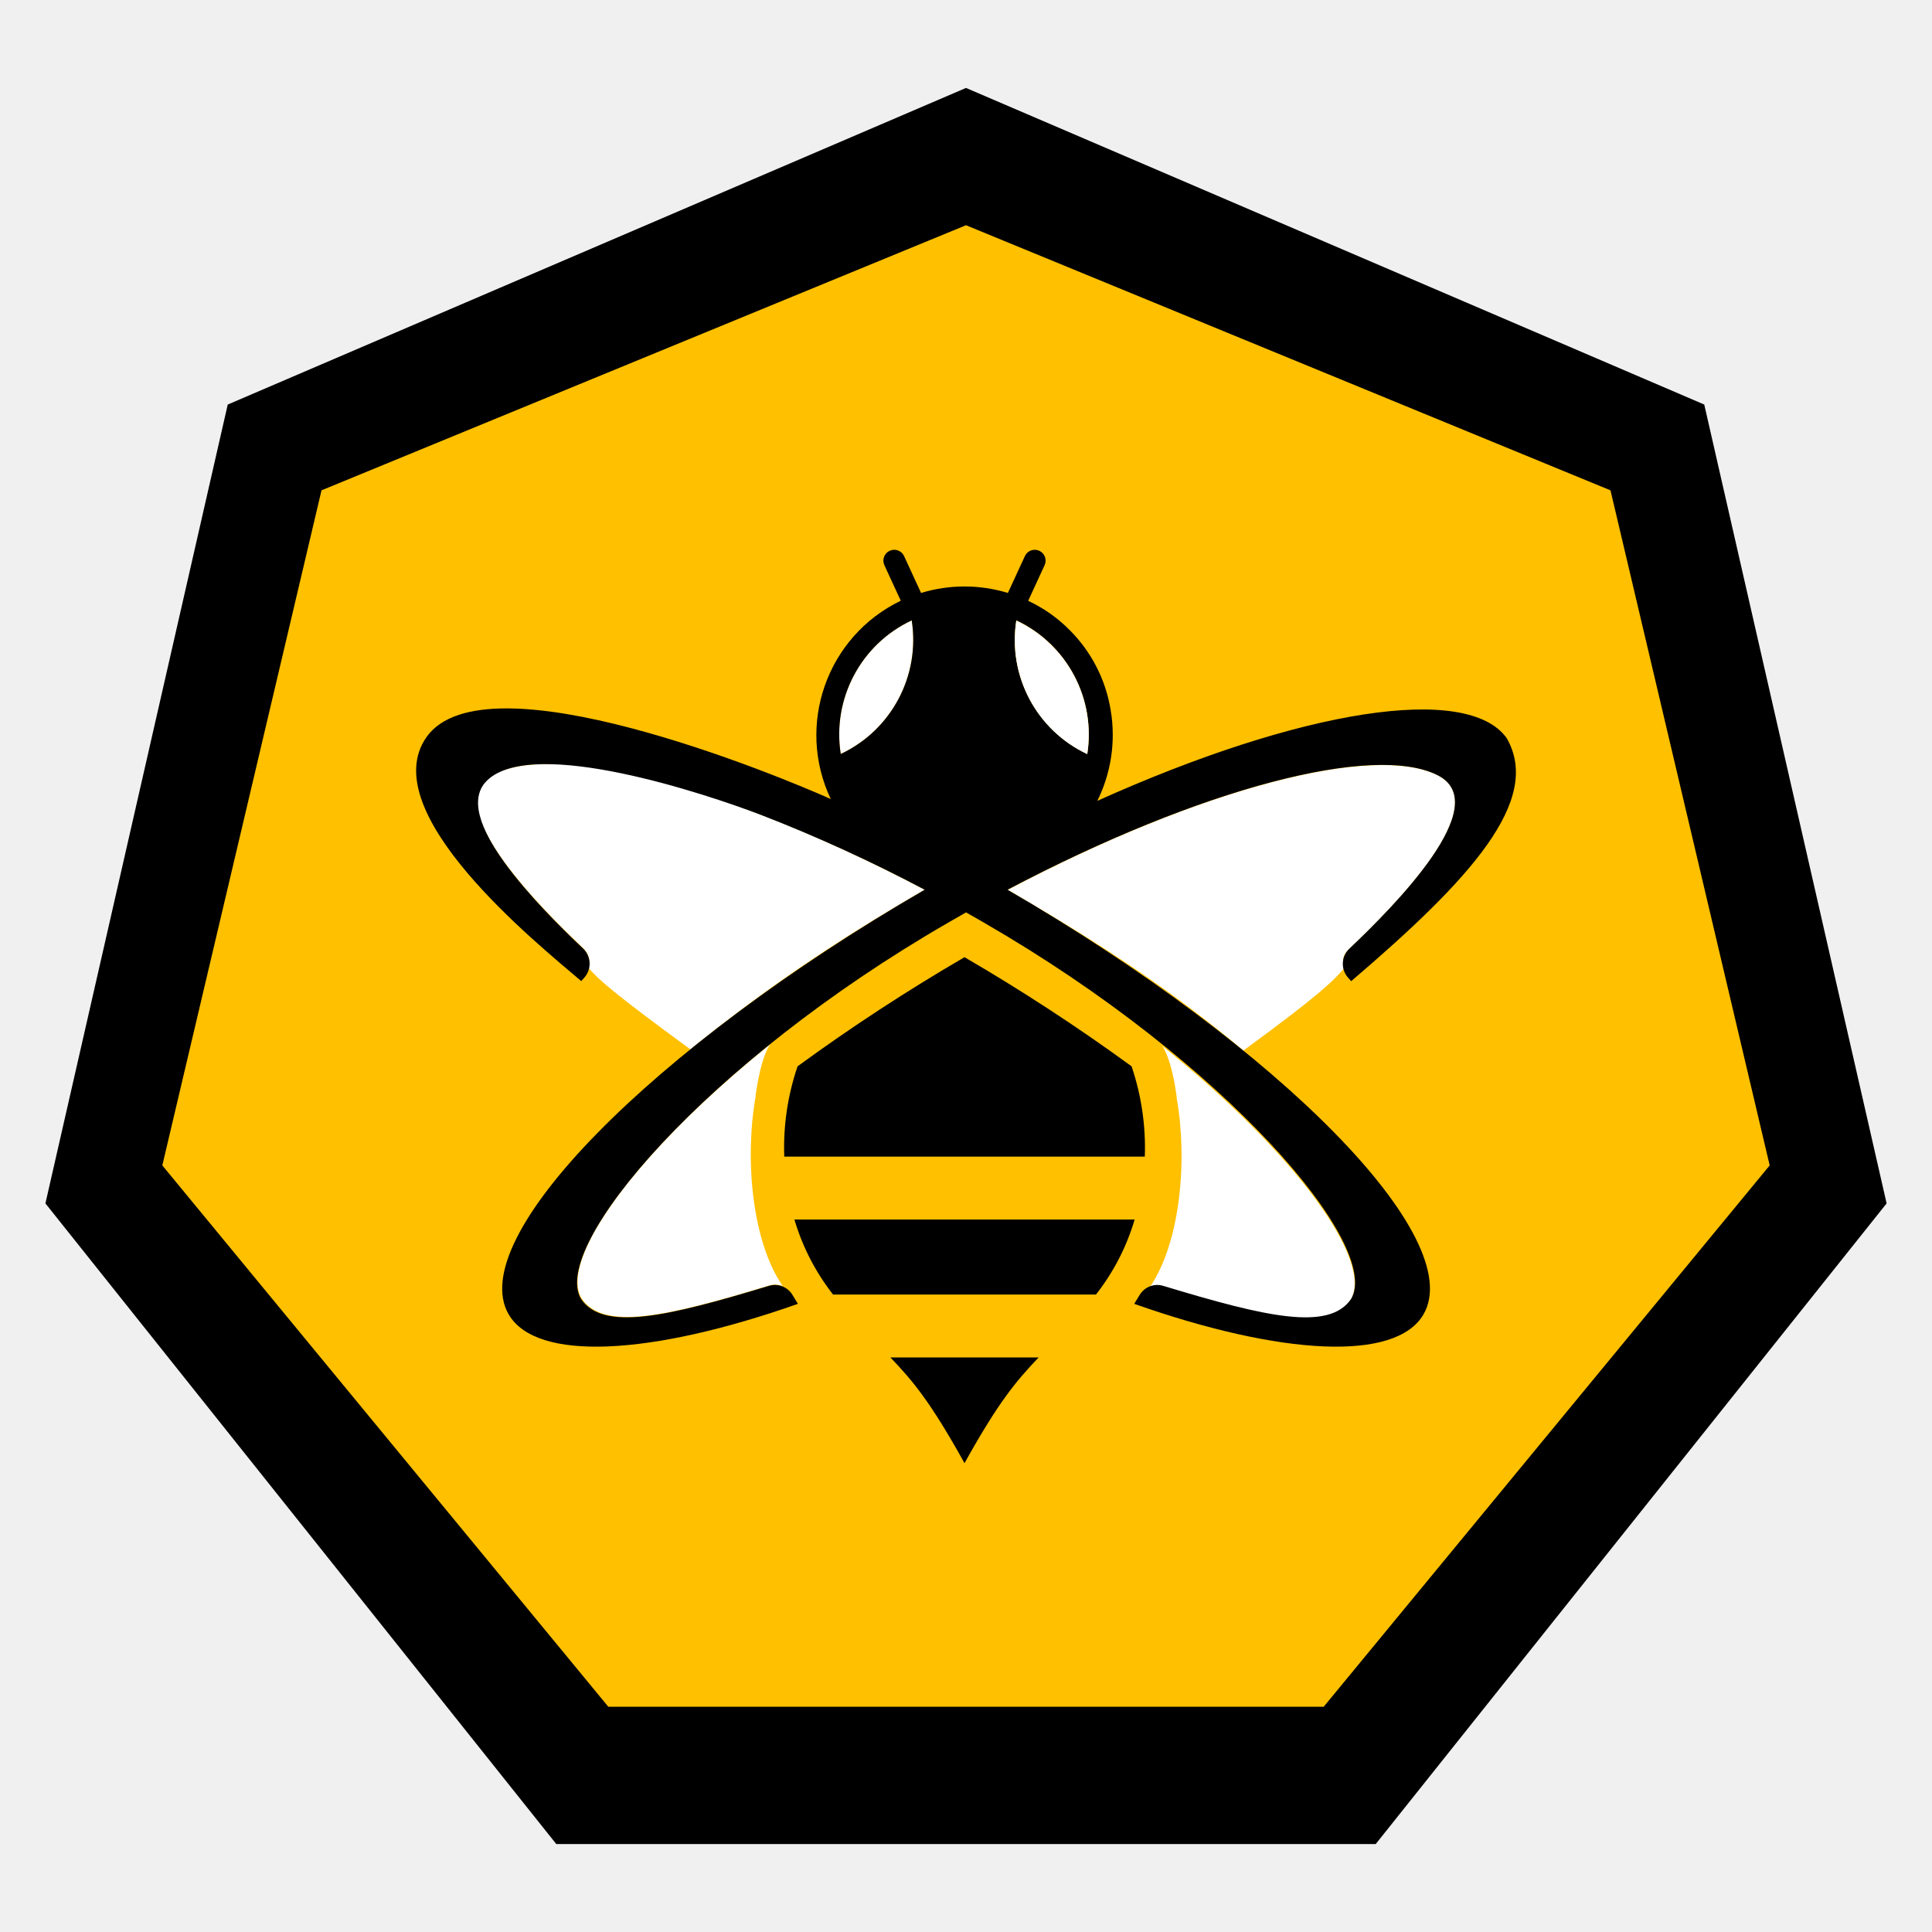
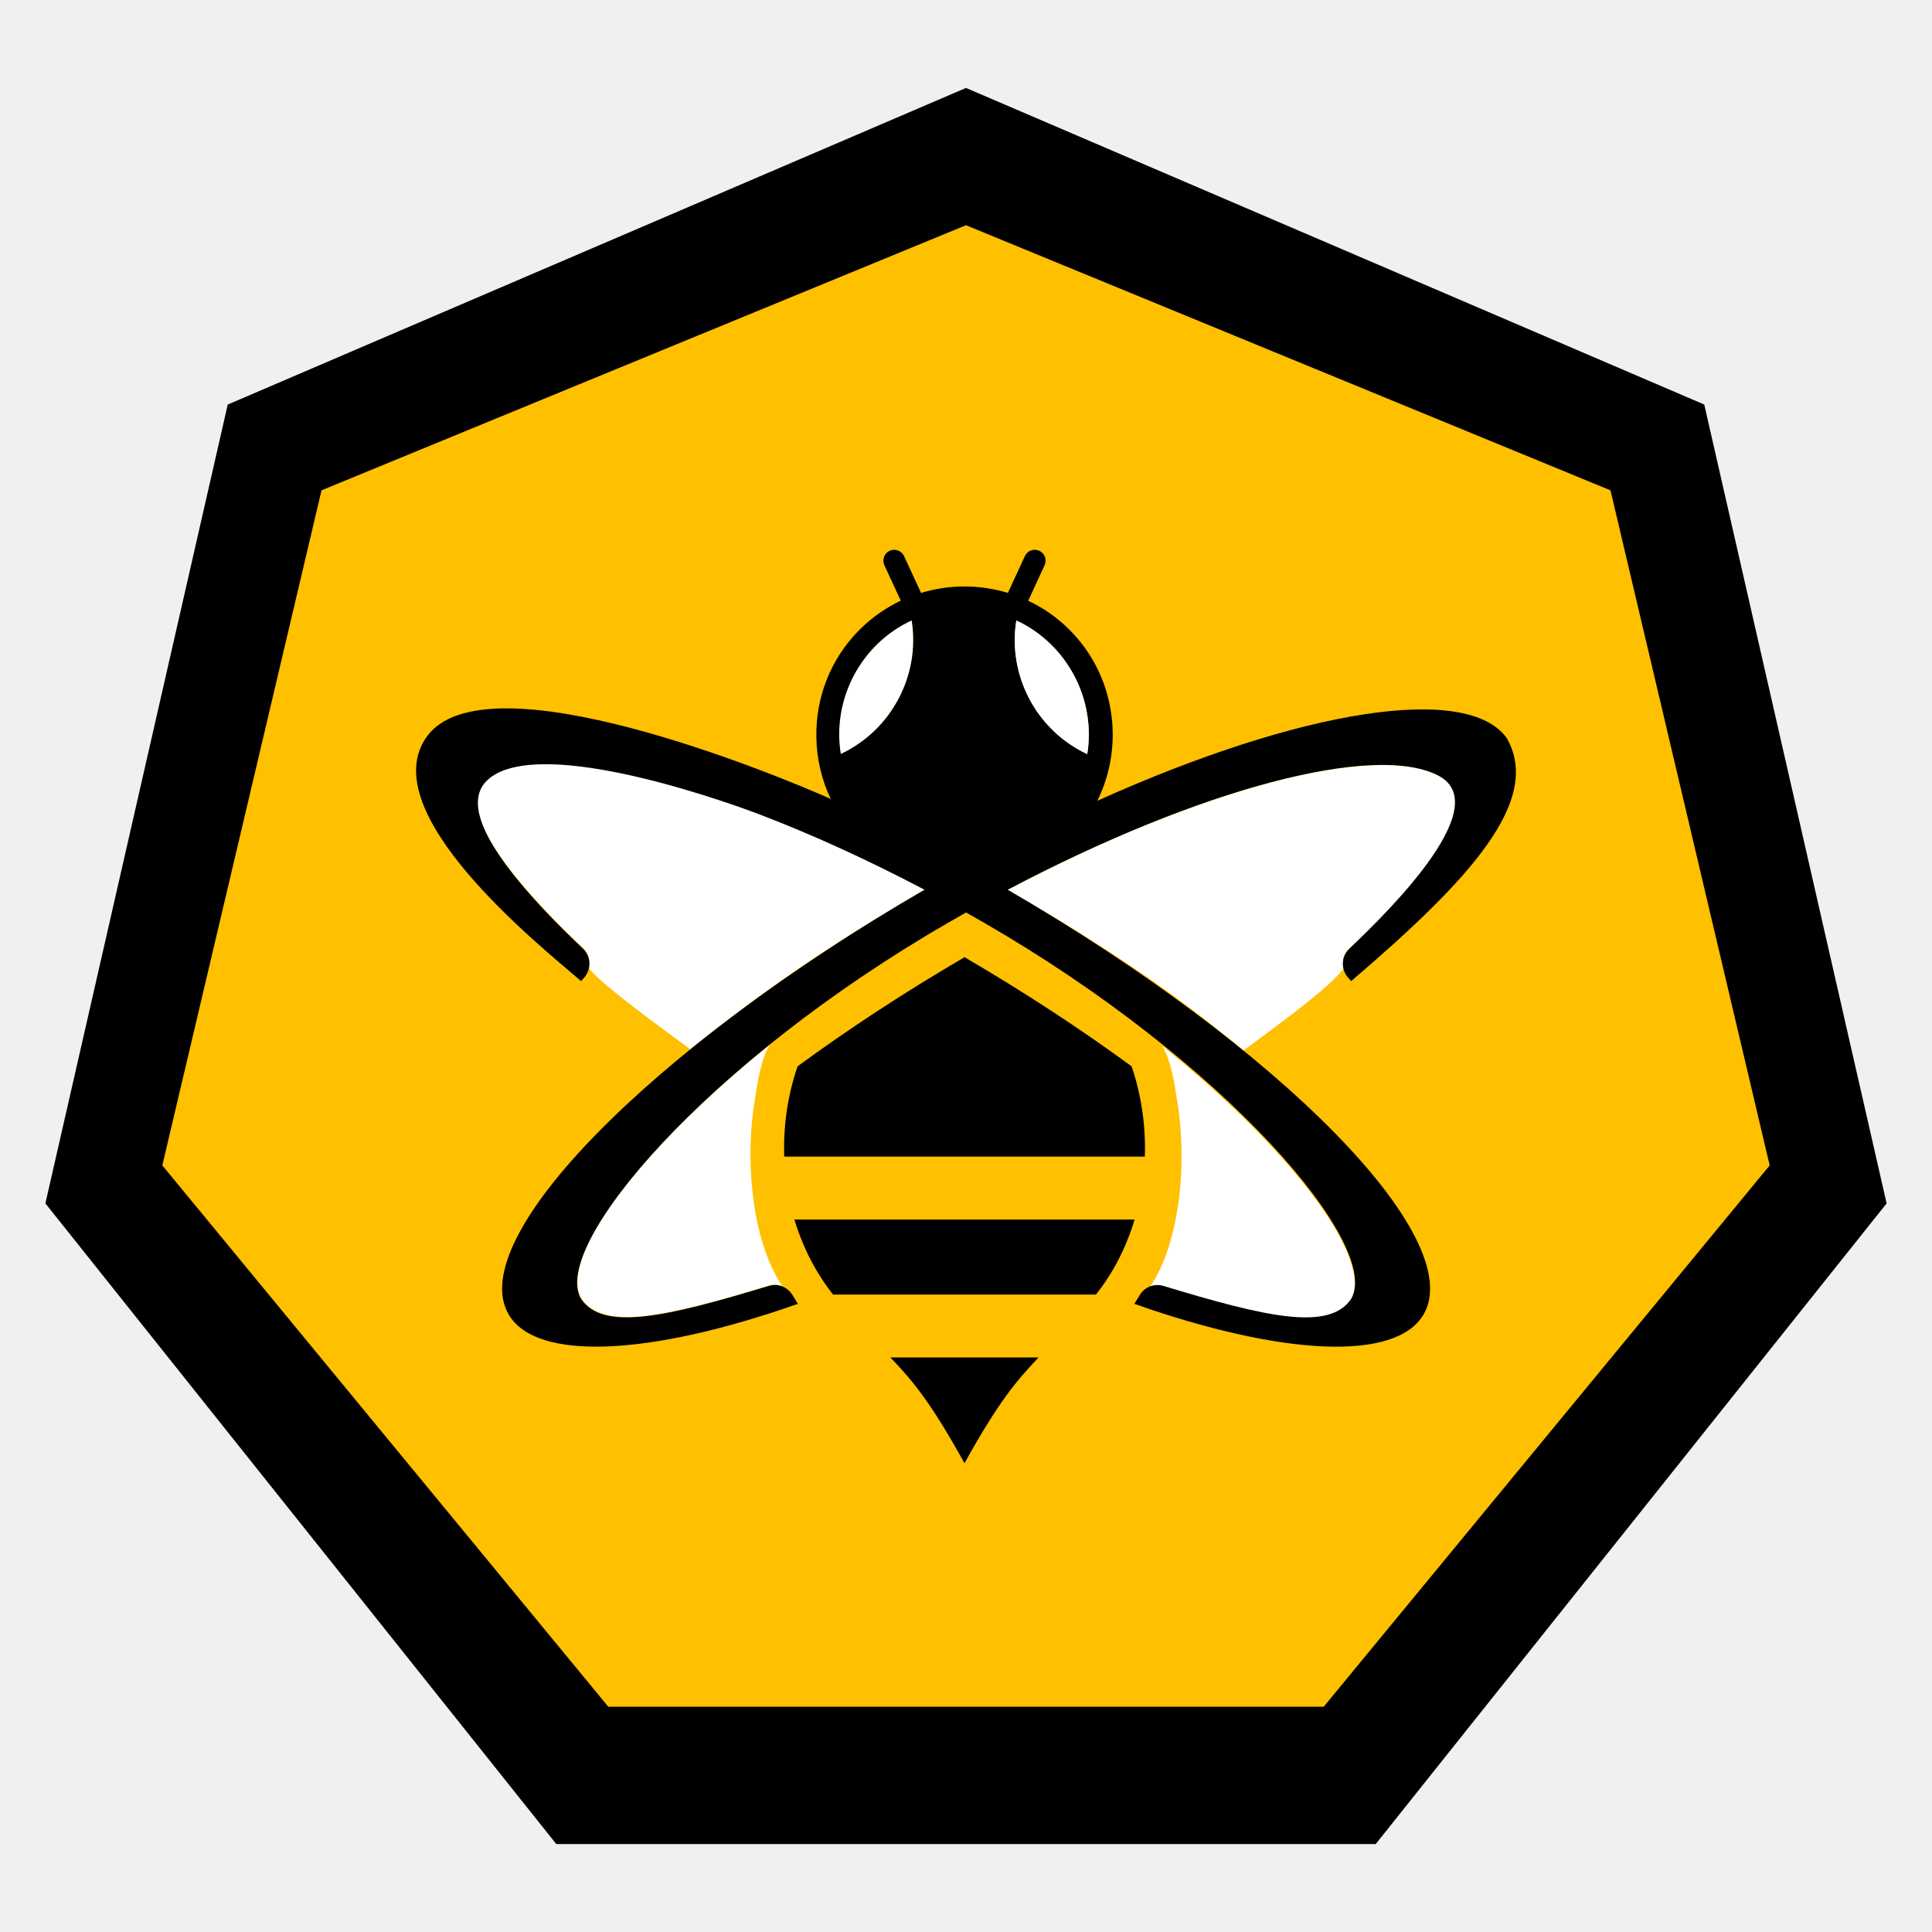
<svg xmlns="http://www.w3.org/2000/svg" id="Logos" viewBox="0 0 725 725">
-   <polygon points="362.5 33 85.46 151.81 17.04 451.59 208.75 692 516.25 692 707.97 451.59 639.54 151.81 362.5 33" />
-   <polygon points="362.5 84.52 120.65 184 60.91 437.33 228.28 640.48 496.72 640.48 664.09 437.33 604.35 184 362.5 84.52" style="fill:#ffc000" />
-   <path d="M315.5,282.94a47.24,47.24,0,0,1,26.63-50.14A47.33,47.33,0,0,1,315.5,282.94Z" style="fill:#fff;fill-rule:evenodd" />
-   <path d="M220.8,363.15s1.63-4-2.19-7.57c-17-16.09-54.69-54.14-33.21-65.07,23.9-12.16,89.23,5.23,161.57,43.37-36.49,21.14-61.54,38.59-87.91,59.89C229.83,372.36,224.61,367.59,220.8,363.15Z" style="fill:#fff;fill-rule:evenodd" />
-   <path d="M506.89,487.76c-8.25,12.34-32.1,6.81-70.42-4.8a7.61,7.61,0,0,0-5.06.17c11.69-17,14.25-48.23,10.16-71a.88.88,0,0,1,0-.34.35.35,0,0,1,0-.17c-1.23-8.93-3.19-16-5.45-19.14C487,433.41,515.31,473.39,506.89,487.76Z" style="fill:#fff;fill-rule:evenodd" />
-   <path d="M466.61,394.22c-25.77-21.64-52-39.16-88.46-60.3,72.33-38.14,137.53-55.11,161.43-42.95,21.47,10.93-16.21,48.95-33.22,65.07-3,2.85-2.28,4.15-2.19,7.57C500.37,368,495.85,372.82,466.61,394.22Z" style="fill:#fff;fill-rule:evenodd" />
-   <path d="M289,391.93c-2.26,3.15-4.21,10.21-5.45,19.14a.35.35,0,0,1,0,.17.91.91,0,0,1,0,.34c-4.08,22.79-1.53,54.05,10.16,71a7.61,7.61,0,0,0-5.06-.17c-38.32,11.61-62.17,17.13-70.42,4.8C209.7,472.86,238.06,432.88,289,391.93Z" style="fill:#fff;fill-rule:evenodd" />
-   <path d="M361.94,549.07c12.72-22.92,19.35-30.79,27.82-39.68H334.13C342.64,518.28,349.23,526.15,361.94,549.07Z" />
-   <path d="M298.11,457.64a84.52,84.52,0,0,0,14.5,28.15h98.66a83.81,83.81,0,0,0,14.51-28.15Z" />
-   <path d="M424.63,400.14a731.36,731.36,0,0,0-62.69-40.95,724,724,0,0,0-62.64,40.95,94.49,94.49,0,0,0-5,33.89H429.6A95.12,95.12,0,0,0,424.63,400.14Z" />
-   <path d="M506.36,356a7.82,7.82,0,0,0-.38,11l1.06,1.19c44.83-38.27,71.79-67.87,58.35-91.22-14.8-20.63-77.14-10.84-153.61,23.56a55.85,55.85,0,0,0,5.79-24.84,53.8,53.8,0,0,0-.81-9.39,54.78,54.78,0,0,0-15.44-29.94,54,54,0,0,0-15.48-10.89l.26-.59h0L392,212.09a4.07,4.07,0,0,0-7.4-3.41l-6.38,13.83a55.82,55.82,0,0,0-32.58,0l-6.37-13.83a4.07,4.07,0,0,0-7.4,3.41l5.69,12.33.47,1a56,56,0,0,0-26.28,74.42C292,291,182.22,245.51,160.11,276.52c-20,28.19,41.51,77.56,58,91.64l1.07-1.19a7.86,7.86,0,0,0-.34-11c-8.08-7.62-20.76-20.16-29.6-32.41-11.61-16.07-11.91-25.56-6.3-30.83,17.48-16.42,82.34,5.32,102.45,13A574.94,574.94,0,0,1,347,333.88C244.19,393.46,174.36,464.65,190.86,493.19c10.33,17.9,53.33,15.56,108.57-3.91l-2-3.28a7.72,7.72,0,0,0-9-3.44c-38.32,11.61-62.18,17.14-70.43,4.8-11.52-19.94,46.91-88.67,137.7-141.06l6.81-3.91c2.29,1.27,4.59,2.59,6.84,3.91,90.8,52.39,149.23,121.12,137.71,141.06-8.25,12.34-32.11,6.81-70.43-4.8a7.72,7.72,0,0,0-9,3.44l-2,3.28c55.24,19.47,98.24,21.81,108.57,3.91,16.46-28.54-53.33-99.73-156.11-159.31,72.33-38.14,137.53-55.11,161.43-42.95C561.05,301.86,523.37,339.88,506.36,356ZM315.5,282.94a47.24,47.24,0,0,1,26.63-50.14A47.33,47.33,0,0,1,315.5,282.94Zm92.5,0a47.26,47.26,0,0,1-26.62-50.14A47.29,47.29,0,0,1,408,283Z" style="fill-rule:evenodd" />
-   <path d="M408,283a47.26,47.26,0,0,1-26.62-50.14A47.29,47.29,0,0,1,408,283Z" style="fill:#fff;fill-rule:evenodd" />
+   <defs>
+     <style>.cls-1{fill:#ffc000;}.cls-2{fill:#fff;}.cls-2,.cls-3{fill-rule:evenodd;}</style>
+   </defs>
+   <polygon points="362.5 33 85.46 151.81 17.03 451.59 208.75 692 516.25 692 707.97 451.59 639.54 151.81 362.5 33" />
+   <polygon class="cls-1" points="362.5 84.52 120.65 184 60.91 437.33 228.28 640.48 496.72 640.48 664.09 437.33 604.35 184 362.5 84.52" />
+   <path class="cls-2" d="m315.5,282.94c-3.32-20.67,7.61-41.34,26.62-50.14,3.32,20.67-7.66,41.29-26.62,50.14Z" />
+   <path class="cls-2" d="m220.8,363.15s1.63-3.96-2.19-7.57c-17.04-16.09-54.69-54.14-33.21-65.07,23.9-12.16,89.24,5.22,161.57,43.37-36.49,21.14-61.55,38.58-87.91,59.88-29.23-21.4-34.45-26.18-38.26-30.62Z" />
+   <path class="cls-2" d="m506.89,487.76c-8.25,12.33-32.11,6.8-70.42-4.81-1.74-.51-3.49-.47-5.06.17,11.69-16.97,14.25-48.23,10.16-71.02-.04-.08-.04-.21-.04-.34-.04-.09-.04-.13-.04-.17-1.23-8.93-3.19-15.99-5.44-19.14,50.9,40.95,79.27,80.93,70.85,95.3Z" />
+   <path class="cls-2" d="m466.61,394.22c-25.77-21.65-51.98-39.17-88.47-60.3,72.34-38.15,137.53-55.11,161.43-42.95,21.48,10.93-16.2,48.95-33.21,65.07-3.02,2.85-2.29,4.16-2.19,7.57-3.81,4.44-8.33,9.21-37.56,30.62Z" />
+   <path class="cls-2" d="m288.97,391.93c-2.25,3.15-4.21,10.21-5.44,19.14,0,.04,0,.09-.04.17,0,.13,0,.26-.04.34-4.08,22.79-1.53,54.05,10.16,71.02-1.57-.64-3.32-.68-5.06-.17-38.32,11.61-62.17,17.14-70.42,4.81-8.42-14.37,19.95-54.35,70.85-95.3Z" />
+   <path d="m361.94,549.07c12.72-22.92,19.35-30.79,27.81-39.68h-55.63c8.51,8.89,15.1,16.76,27.81,39.68Z" />
+   <path d="m298.11,457.64c3.06,10.21,7.91,19.82,14.5,28.15h98.66c6.63-8.33,11.44-17.95,14.5-28.15h-127.67Z" />
+   <path d="m424.63,400.14c-18.88-13.82-39.98-27.68-62.68-40.95-22.71,13.27-43.8,27.13-62.64,40.95-3.74,10.8-5.4,22.41-5.02,33.89h135.32c.38-11.48-1.28-23.09-4.98-33.89Z" />
+   <path class="cls-3" d="m506.36,356c-3.1,2.93-3.27,7.82-.38,10.97l1.06,1.19c44.82-38.27,71.79-67.87,58.35-91.22-14.8-20.62-77.14-10.84-153.61,23.56,3.87-7.78,5.78-16.33,5.78-24.84,0-3.15-.26-6.29-.81-9.4-1.83-10.97-6.97-21.52-15.44-29.94-4.59-4.63-9.87-8.25-15.48-10.89l.26-.59h.04l5.87-12.76c.94-2.04.04-4.47-2-5.4-2.04-.94-4.47-.04-5.4,2l-6.38,13.82c-10.59-3.23-21.99-3.23-32.58,0l-6.38-13.82c-.94-2.04-3.36-2.93-5.4-2-2.04.94-2.93,3.36-2,5.4l5.7,12.33.47.98c-5.61,2.68-10.84,6.29-15.48,10.93-11.1,11.1-16.5,25.77-16.2,40.4.13,7.91,1.91,15.78,5.4,23.09-19.77-8.85-129.54-54.31-151.65-23.3-20.03,28.19,41.51,77.57,57.96,91.65l1.06-1.19c2.89-3.15,2.72-8.04-.34-10.97-8.08-7.61-20.75-20.16-29.6-32.41-11.61-16.07-11.91-25.56-6.29-30.83,17.48-16.42,82.33,5.32,102.45,12.97,19.31,7.4,40.15,16.84,61.62,28.15-102.79,59.58-172.62,130.77-156.12,159.31,10.33,17.9,53.33,15.56,108.57-3.91l-2-3.27c-1.87-3.1-5.49-4.51-8.97-3.44-38.32,11.61-62.17,17.14-70.42,4.81-11.53-19.94,46.91-88.67,137.7-141.06l6.8-3.91c2.3,1.28,4.59,2.59,6.85,3.91,90.8,52.39,149.23,121.12,137.7,141.06-8.25,12.33-32.11,6.8-70.42-4.81-3.49-1.06-7.1.34-8.97,3.44l-2,3.27c55.24,19.48,98.24,21.82,108.57,3.91,16.46-28.54-53.33-99.73-156.12-159.31,72.34-38.15,137.53-55.11,161.43-42.95,21.48,10.93-16.2,48.95-33.21,65.07Zm-190.86-73.06c-3.32-20.67,7.61-41.34,26.62-50.14,3.32,20.67-7.66,41.29-26.62,50.14Zm92.5.04c-19.01-8.85-29.94-29.47-26.62-50.14,18.97,8.8,29.94,29.47,26.62,50.14Z" />
+   <path class="cls-2" d="m408,282.98c-19.01-8.85-29.94-29.47-26.62-50.14,18.97,8.8,29.94,29.47,26.62,50.14Z" />
</svg>
